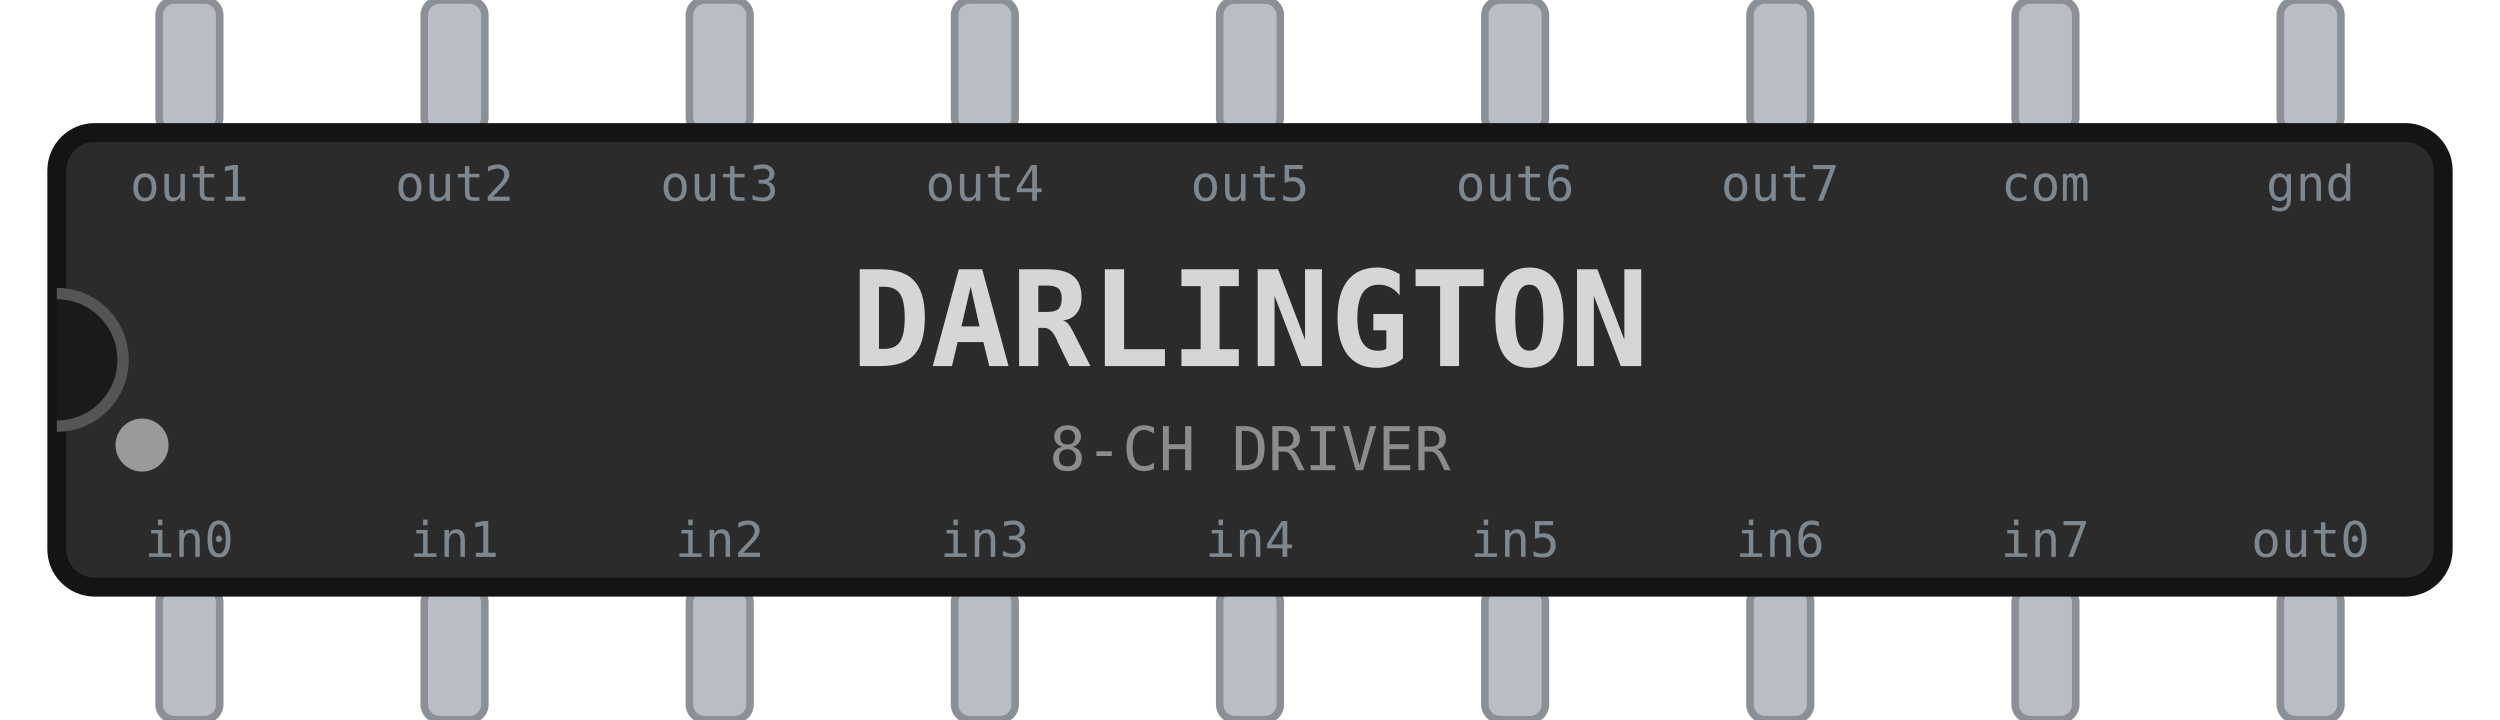
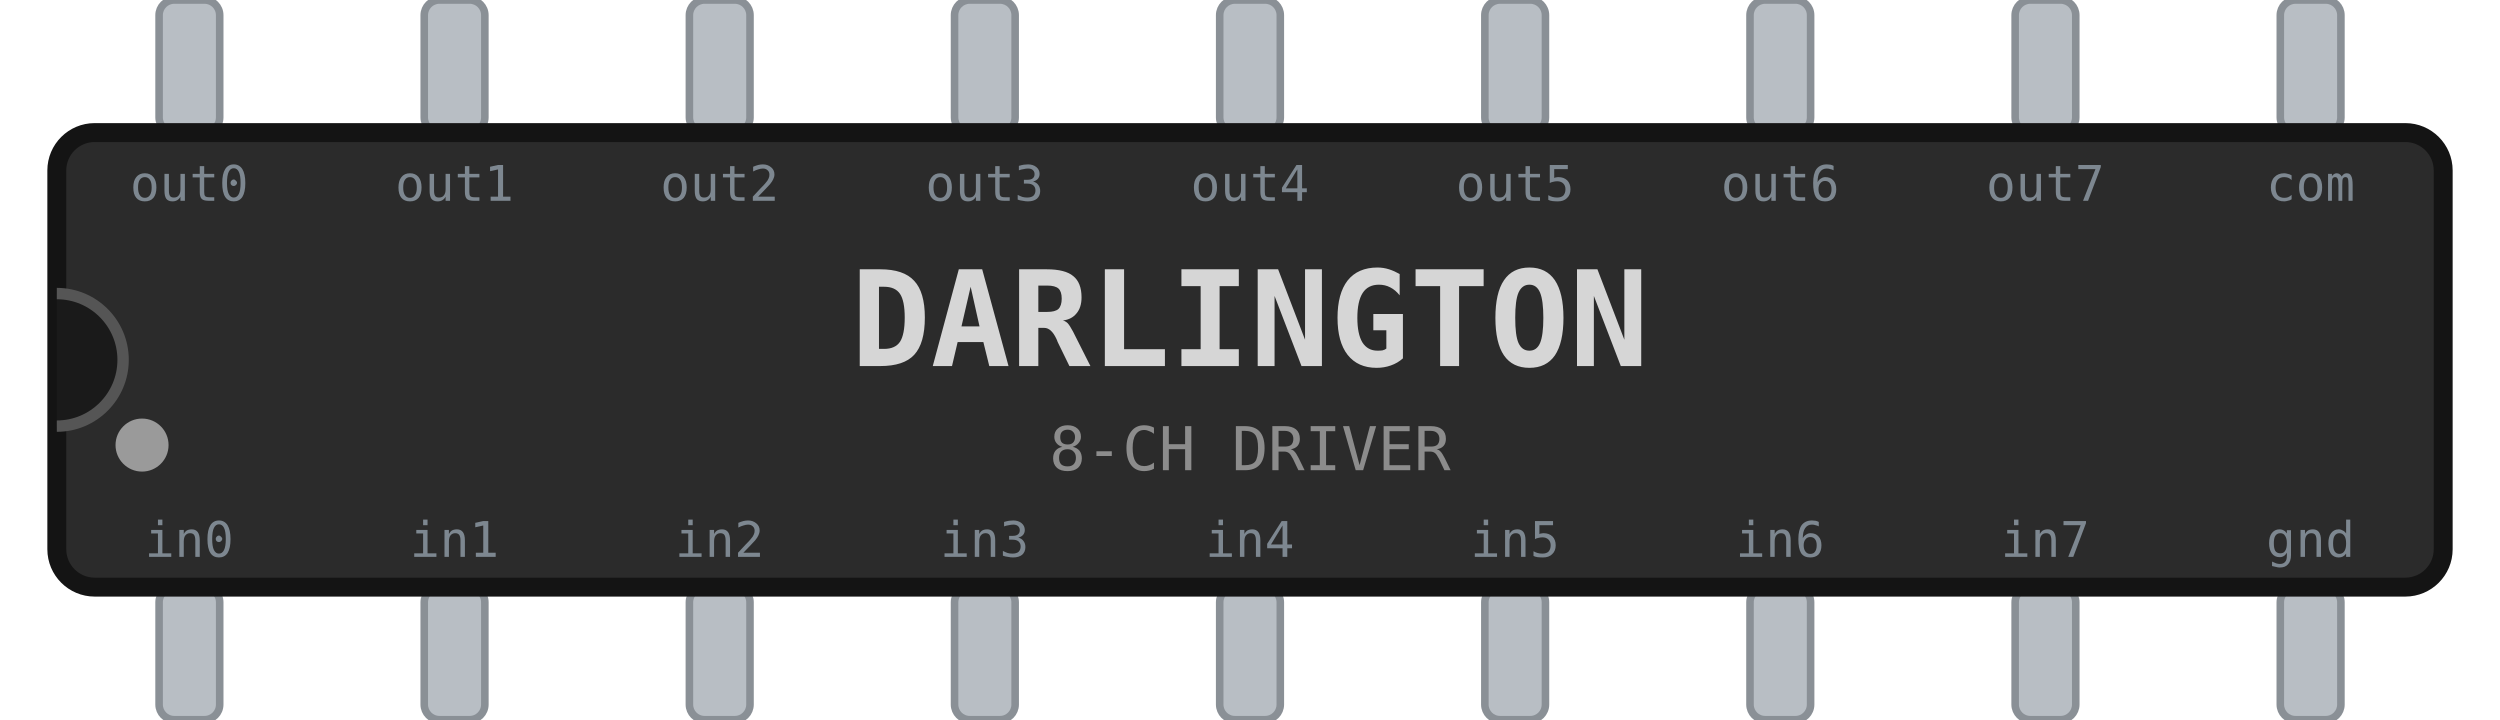
<svg xmlns="http://www.w3.org/2000/svg" viewBox="0 0 132 38" width="132" height="38">
  <rect x="8.4" y="31" width="3.2" height="7" rx="0.8" fill="#b8bec4" stroke="#8a9096" stroke-width="0.4" />
  <rect x="22.4" y="31" width="3.2" height="7" rx="0.8" fill="#b8bec4" stroke="#8a9096" stroke-width="0.4" />
  <rect x="36.4" y="31" width="3.2" height="7" rx="0.8" fill="#b8bec4" stroke="#8a9096" stroke-width="0.4" />
  <rect x="50.4" y="31" width="3.2" height="7" rx="0.8" fill="#b8bec4" stroke="#8a9096" stroke-width="0.4" />
  <rect x="64.4" y="31" width="3.2" height="7" rx="0.8" fill="#b8bec4" stroke="#8a9096" stroke-width="0.4" />
  <rect x="78.4" y="31" width="3.2" height="7" rx="0.8" fill="#b8bec4" stroke="#8a9096" stroke-width="0.4" />
  <rect x="92.4" y="31" width="3.2" height="7" rx="0.8" fill="#b8bec4" stroke="#8a9096" stroke-width="0.4" />
  <rect x="106.4" y="31" width="3.2" height="7" rx="0.8" fill="#b8bec4" stroke="#8a9096" stroke-width="0.4" />
  <rect x="120.4" y="31" width="3.2" height="7" rx="0.8" fill="#b8bec4" stroke="#8a9096" stroke-width="0.4" />
+   <rect x="120.4" y="0" width="3.2" height="7" rx="0.8" fill="#b8bec4" stroke="#8a9096" stroke-width="0.4" />
+   <rect x="106.4" y="0" width="3.2" height="7" rx="0.8" fill="#b8bec4" stroke="#8a9096" stroke-width="0.4" />
+   <rect x="92.4" y="0" width="3.2" height="7" rx="0.8" fill="#b8bec4" stroke="#8a9096" stroke-width="0.4" />
+   <rect x="78.4" y="0" width="3.2" height="7" rx="0.8" fill="#b8bec4" stroke="#8a9096" stroke-width="0.4" />
+   <rect x="64.4" y="0" width="3.2" height="7" rx="0.8" fill="#b8bec4" stroke="#8a9096" stroke-width="0.4" />
+   <rect x="50.4" y="0" width="3.2" height="7" rx="0.8" fill="#b8bec4" stroke="#8a9096" stroke-width="0.4" />
+   <rect x="36.4" y="0" width="3.2" height="7" rx="0.8" fill="#b8bec4" stroke="#8a9096" stroke-width="0.4" />
+   <rect x="22.4" y="0" width="3.2" height="7" rx="0.8" fill="#b8bec4" stroke="#8a9096" stroke-width="0.4" />
  <rect x="8.4" y="0" width="3.2" height="7" rx="0.8" fill="#b8bec4" stroke="#8a9096" stroke-width="0.4" />
-   <rect x="22.4" y="0" width="3.2" height="7" rx="0.8" fill="#b8bec4" stroke="#8a9096" stroke-width="0.4" />
-   <rect x="36.4" y="0" width="3.2" height="7" rx="0.8" fill="#b8bec4" stroke="#8a9096" stroke-width="0.4" />
-   <rect x="50.4" y="0" width="3.2" height="7" rx="0.8" fill="#b8bec4" stroke="#8a9096" stroke-width="0.4" />
-   <rect x="64.4" y="0" width="3.2" height="7" rx="0.8" fill="#b8bec4" stroke="#8a9096" stroke-width="0.4" />
-   <rect x="78.4" y="0" width="3.2" height="7" rx="0.8" fill="#b8bec4" stroke="#8a9096" stroke-width="0.4" />
-   <rect x="92.4" y="0" width="3.2" height="7" rx="0.8" fill="#b8bec4" stroke="#8a9096" stroke-width="0.4" />
-   <rect x="106.4" y="0" width="3.2" height="7" rx="0.8" fill="#b8bec4" stroke="#8a9096" stroke-width="0.4" />
-   <rect x="120.4" y="0" width="3.2" height="7" rx="0.8" fill="#b8bec4" stroke="#8a9096" stroke-width="0.4" />
  <rect x="3" y="7" width="126" height="24" rx="2" fill="#2b2b2b" stroke="#141414" stroke-width="1" />
  <path d="M3 15.5 A3.5 3.5 0 0 1 3 22.5" fill="#1a1a1a" stroke="#555" stroke-width="0.6" />
  <circle cx="7.5" cy="23.5" r="1.4" fill="#9a9a9a" />
  <text x="66" y="19.33" text-anchor="middle" font-family="monospace" font-size="7" font-weight="bold" fill="#d6d6d6">DARLINGTON</text>
  <text x="66" y="24.83" text-anchor="middle" font-family="monospace" font-size="3.2" fill="#8c8c8c">8-CH DRIVER</text>
  <text x="10" y="29.4" text-anchor="middle" font-family="monospace" font-size="2.6" fill="#7d8790">in0</text>
  <text x="24" y="29.4" text-anchor="middle" font-family="monospace" font-size="2.6" fill="#7d8790">in1</text>
  <text x="38" y="29.4" text-anchor="middle" font-family="monospace" font-size="2.6" fill="#7d8790">in2</text>
  <text x="52" y="29.4" text-anchor="middle" font-family="monospace" font-size="2.6" fill="#7d8790">in3</text>
  <text x="66" y="29.4" text-anchor="middle" font-family="monospace" font-size="2.6" fill="#7d8790">in4</text>
  <text x="80" y="29.4" text-anchor="middle" font-family="monospace" font-size="2.6" fill="#7d8790">in5</text>
  <text x="94" y="29.4" text-anchor="middle" font-family="monospace" font-size="2.6" fill="#7d8790">in6</text>
  <text x="108" y="29.4" text-anchor="middle" font-family="monospace" font-size="2.6" fill="#7d8790">in7</text>
-   <text x="122" y="29.4" text-anchor="middle" font-family="monospace" font-size="2.6" fill="#7d8790">out0</text>
-   <text x="10" y="10.6" text-anchor="middle" font-family="monospace" font-size="2.6" fill="#7d8790">out1</text>
-   <text x="24" y="10.6" text-anchor="middle" font-family="monospace" font-size="2.6" fill="#7d8790">out2</text>
-   <text x="38" y="10.6" text-anchor="middle" font-family="monospace" font-size="2.6" fill="#7d8790">out3</text>
-   <text x="52" y="10.6" text-anchor="middle" font-family="monospace" font-size="2.6" fill="#7d8790">out4</text>
-   <text x="66" y="10.6" text-anchor="middle" font-family="monospace" font-size="2.6" fill="#7d8790">out5</text>
-   <text x="80" y="10.6" text-anchor="middle" font-family="monospace" font-size="2.6" fill="#7d8790">out6</text>
-   <text x="94" y="10.6" text-anchor="middle" font-family="monospace" font-size="2.6" fill="#7d8790">out7</text>
-   <text x="108" y="10.6" text-anchor="middle" font-family="monospace" font-size="2.6" fill="#7d8790">com</text>
-   <text x="122" y="10.6" text-anchor="middle" font-family="monospace" font-size="2.6" fill="#7d8790">gnd</text>
+   <text x="122" y="29.4" text-anchor="middle" font-family="monospace" font-size="2.6" fill="#7d8790">gnd</text>
+   <text x="122" y="10.6" text-anchor="middle" font-family="monospace" font-size="2.6" fill="#7d8790">com</text>
+   <text x="108" y="10.6" text-anchor="middle" font-family="monospace" font-size="2.6" fill="#7d8790">out7</text>
+   <text x="94" y="10.6" text-anchor="middle" font-family="monospace" font-size="2.6" fill="#7d8790">out6</text>
+   <text x="80" y="10.6" text-anchor="middle" font-family="monospace" font-size="2.6" fill="#7d8790">out5</text>
+   <text x="66" y="10.6" text-anchor="middle" font-family="monospace" font-size="2.6" fill="#7d8790">out4</text>
+   <text x="52" y="10.6" text-anchor="middle" font-family="monospace" font-size="2.6" fill="#7d8790">out3</text>
+   <text x="38" y="10.6" text-anchor="middle" font-family="monospace" font-size="2.6" fill="#7d8790">out2</text>
+   <text x="24" y="10.6" text-anchor="middle" font-family="monospace" font-size="2.6" fill="#7d8790">out1</text>
+   <text x="10" y="10.6" text-anchor="middle" font-family="monospace" font-size="2.6" fill="#7d8790">out0</text>
</svg>
